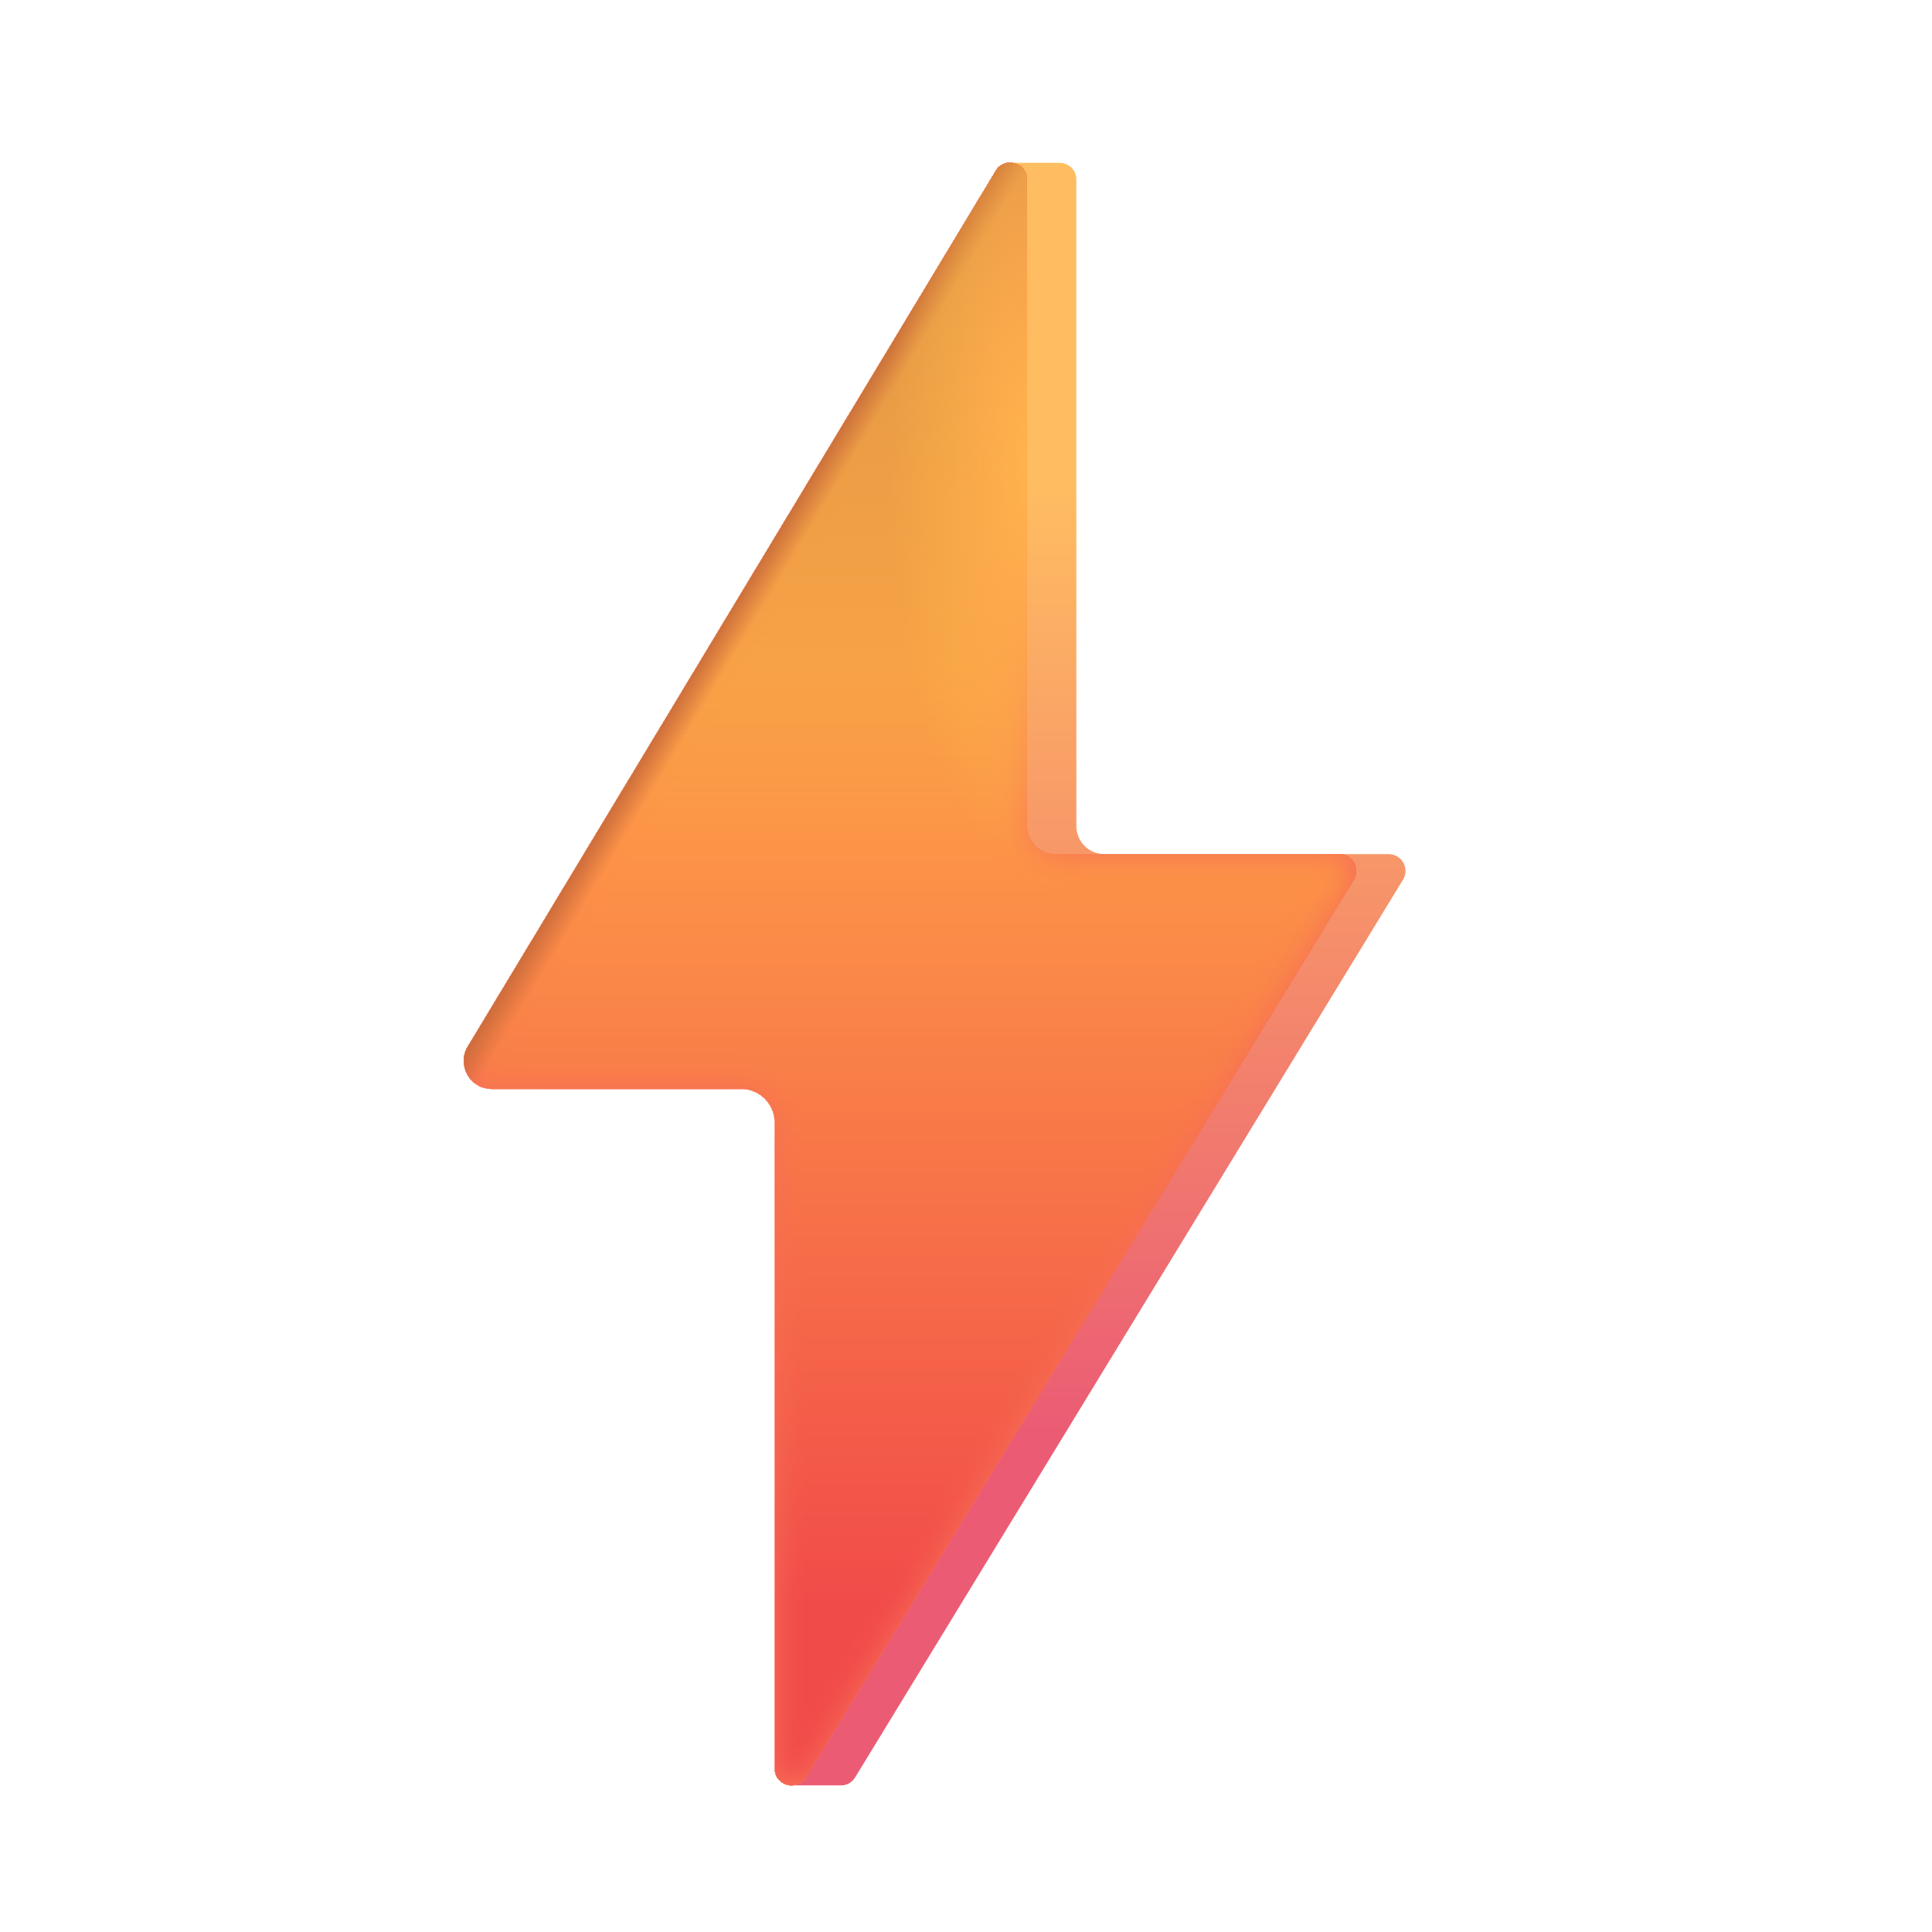
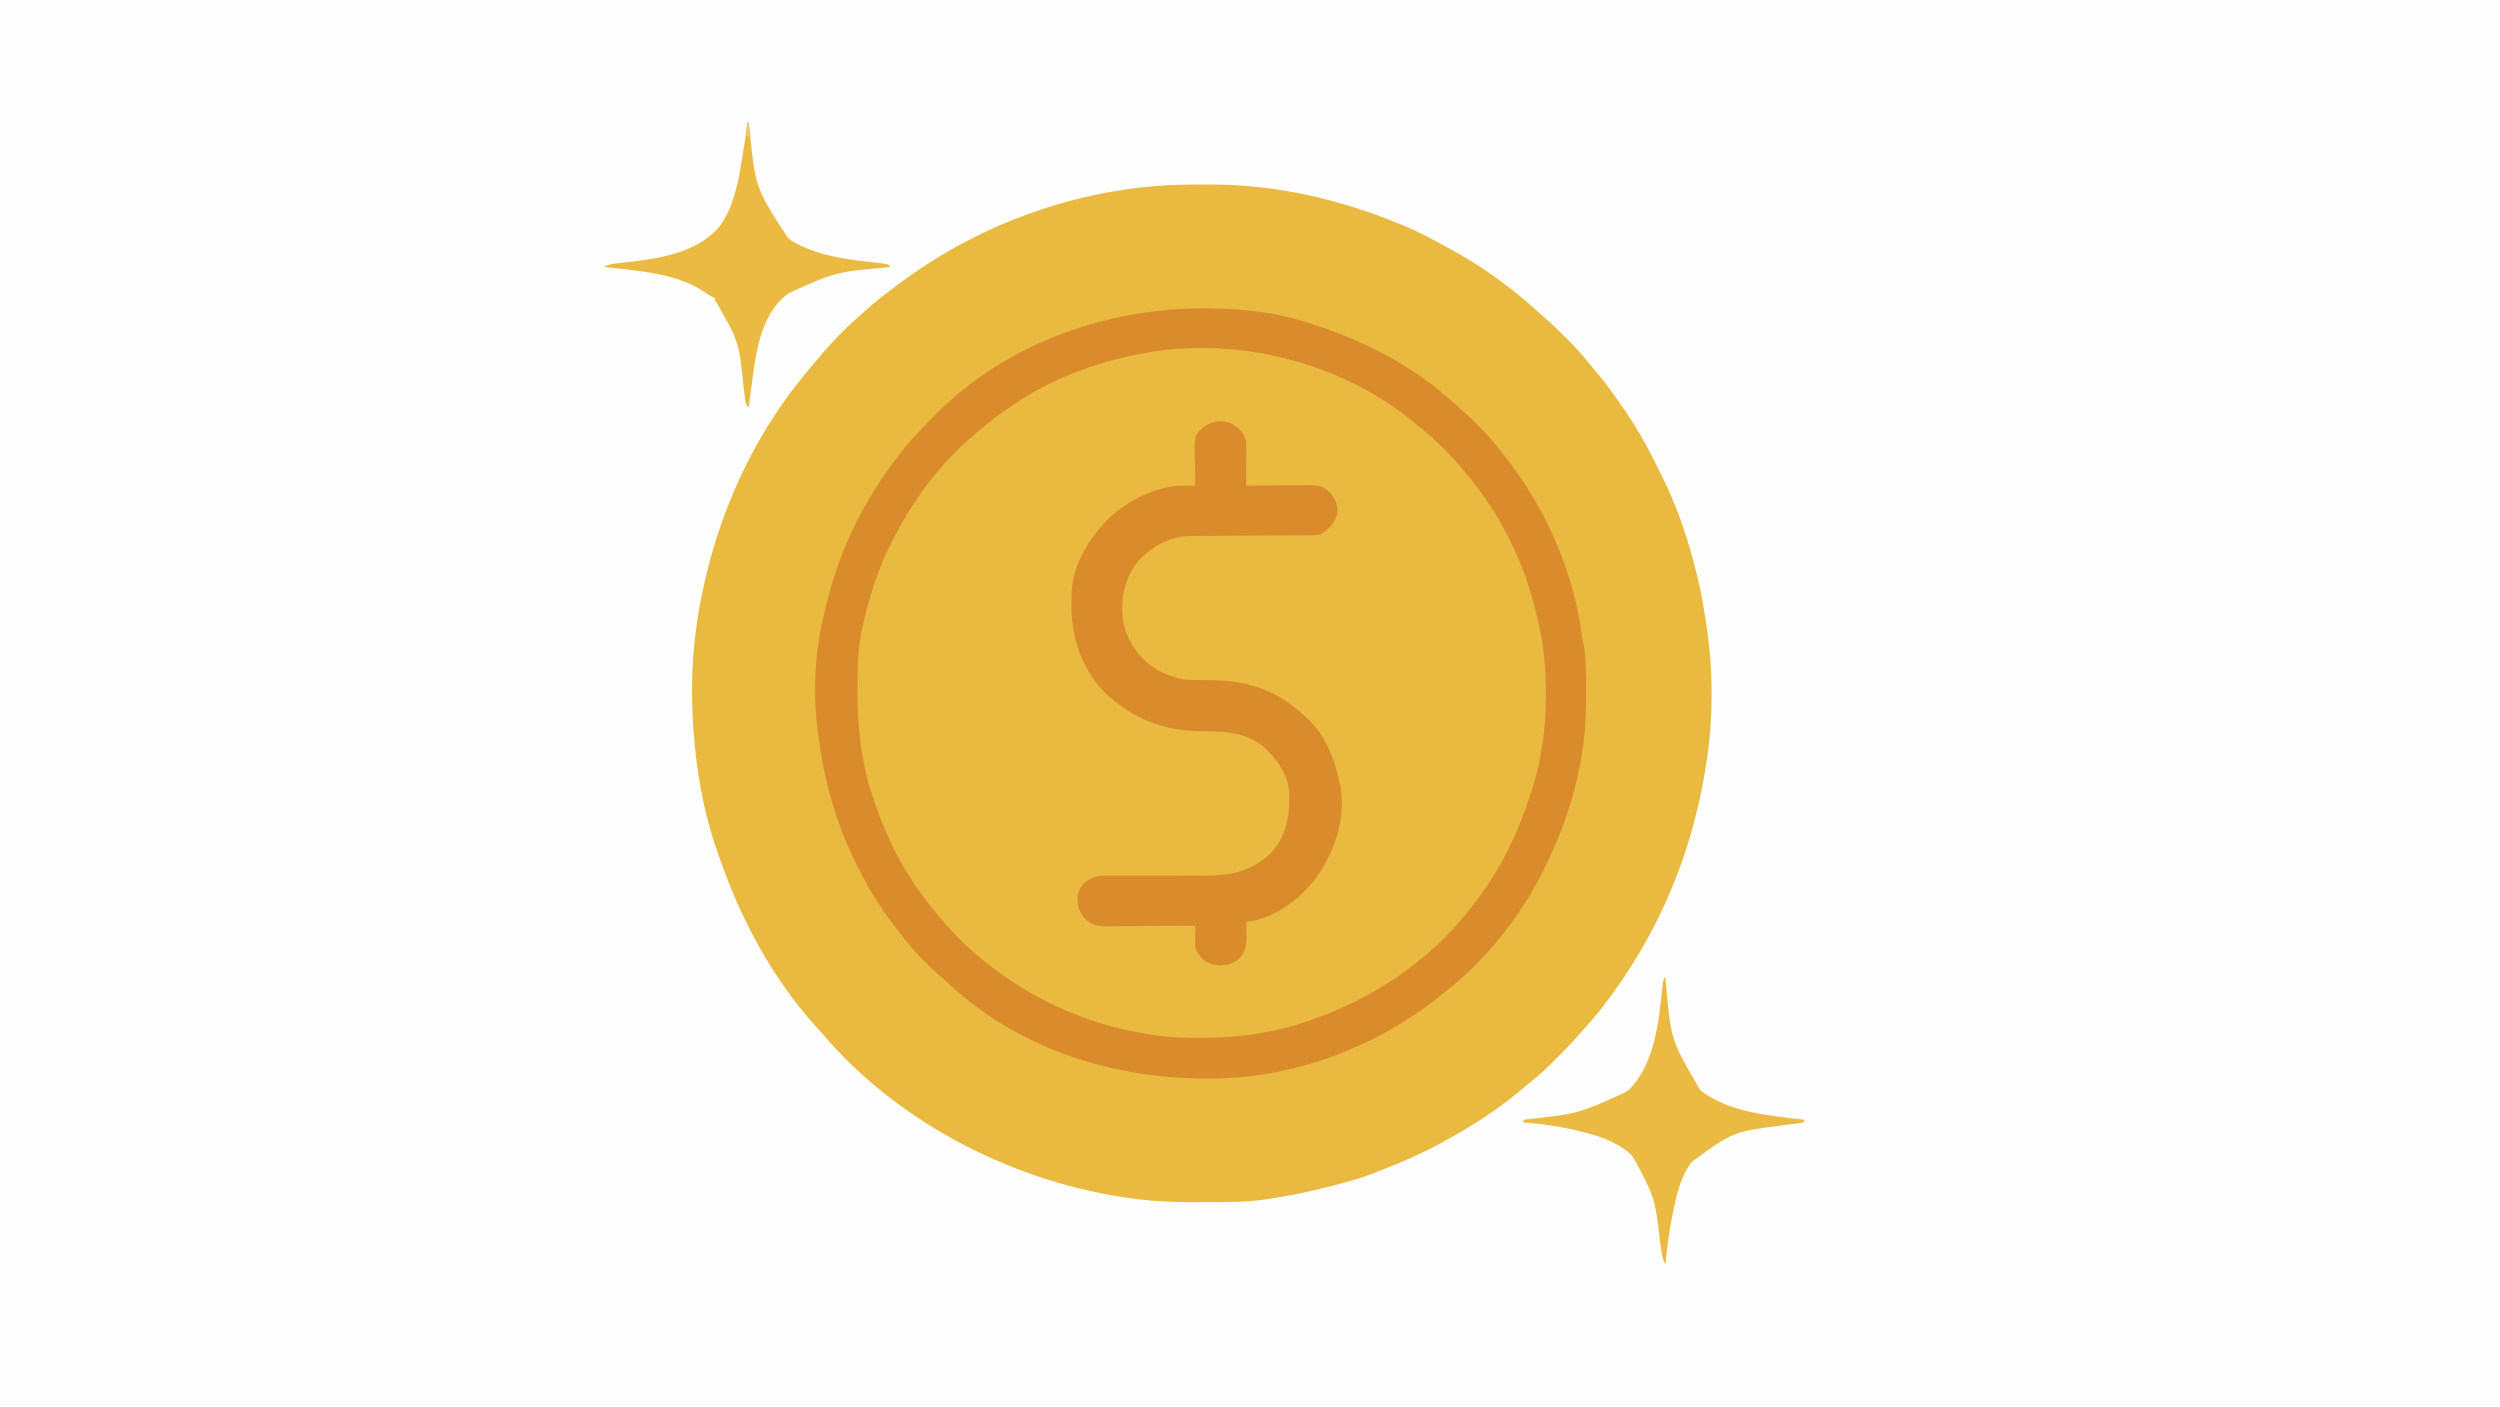
- <svg xmlns="http://www.w3.org/2000/svg" fill="none" height="32" viewBox="0 0 32 32" width="32">
-   <filter id="a" color-interpolation-filters="sRGB" filterUnits="userSpaceOnUse" height="26.875" width="14.78" x="7.682" y="2.696">
-     <feFlood flood-opacity="0" result="BackgroundImageFix" />
-     <feBlend in="SourceGraphic" in2="BackgroundImageFix" mode="normal" result="shape" />
-     <feColorMatrix in="SourceAlpha" result="hardAlpha" type="matrix" values="0 0 0 0 0 0 0 0 0 0 0 0 0 0 0 0 0 0 127 0" />
-     <feOffset />
-     <feGaussianBlur stdDeviation=".25" />
-     <feComposite in2="hardAlpha" k2="-1" k3="1" operator="arithmetic" />
-     <feColorMatrix type="matrix" values="0 0 0 0 0.969 0 0 0 0 0.431 0 0 0 0 0.337 0 0 0 1 0" />
-     <feBlend in2="shape" mode="normal" result="effect1_innerShadow_18_15539" />
-   </filter>
-   <linearGradient id="b" gradientUnits="userSpaceOnUse" x1="18.407" x2="18.407" y1="7.966" y2="23.712">
-     <stop offset="0" stop-color="#ffbd61" />
-     <stop offset="1" stop-color="#eb5c74" />
-   </linearGradient>
-   <linearGradient id="c" gradientUnits="userSpaceOnUse" x1="15.072" x2="15.072" y1="11.05" y2="26.586">
-     <stop offset="0" stop-color="#ffa547" />
-     <stop offset="1" stop-color="#f14b49" />
-   </linearGradient>
-   <linearGradient id="d" gradientUnits="userSpaceOnUse" x1="15.072" x2="15.072" y1="2.696" y2="13.761">
-     <stop offset="0" stop-color="#df9844" />
-     <stop offset="1" stop-color="#df9844" stop-opacity="0" />
-   </linearGradient>
-   <radialGradient id="e" cx="0" cy="0" gradientTransform="matrix(0 6.45595 -1.40857 0 17.0992 7.9239)" gradientUnits="userSpaceOnUse" r="1">
-     <stop offset="0" stop-color="#fe9052" />
-     <stop offset="1" stop-color="#fe9052" stop-opacity="0" />
-   </radialGradient>
-   <linearGradient id="f" gradientUnits="userSpaceOnUse" x1="13.063" x2="13.493" y1="8.372" y2="8.63">
-     <stop offset="0" stop-color="#c76c38" />
-     <stop offset="1" stop-color="#c76c38" stop-opacity="0" />
-   </linearGradient>
-   <radialGradient id="g" cx="0" cy="0" gradientTransform="matrix(0 6.6875 -2.4375 0 17.157 7.71616)" gradientUnits="userSpaceOnUse" r="1">
-     <stop offset="0" stop-color="#ffb54b" />
-     <stop offset="1" stop-color="#ffb54b" stop-opacity="0" />
-   </radialGradient>
-   <path d="m16.724 3.803-8.157 13.529c-.187.309.036.704.398.704l4.127 0c.308 0 .557.249.557.557v8.637h-.491v2.341h.752c.095.007.194-.034.255-.134l9.073-14.866c.113-.186-.02-.424-.238-.424h-4.708c-.257 0-.464-.208-.464-.464v-10.708c0-.165-.127-.269-.262-.278l-.842-.001z" fill="url(#b)" />
-   <g filter="url(#a)">
-     <path d="m16.493 2.831-8.743 14.501c-.187.309.036.704.398.704h4.127c.308 0 .557.249.557.557v10.699c0 .281.37.385.516.145l9.073-14.866c.113-.186-.02-.424-.238-.424h-4.709c-.256 0-.464-.208-.464-.464v-10.708c0-.282-.371-.386-.517-.144z" fill="url(#c)" />
-   </g>
-   <path d="m16.493 2.831-8.743 14.501c-.187.309.036.704.398.704h4.127c.308 0 .557.249.557.557v10.699c0 .281.37.385.516.145l9.073-14.866c.113-.186-.02-.424-.238-.424h-4.709c-.256 0-.464-.208-.464-.464v-10.708c0-.282-.371-.386-.517-.144z" fill="url(#d)" />
-   <path d="m16.493 2.831-8.743 14.501c-.187.309.036.704.398.704h4.127c.308 0 .557.249.557.557v10.699c0 .281.37.385.516.145l9.073-14.866c.113-.186-.02-.424-.238-.424h-4.709c-.256 0-.464-.208-.464-.464v-10.708c0-.282-.371-.386-.517-.144z" fill="url(#e)" />
-   <path d="m16.493 2.831-8.743 14.501c-.187.309.036.704.398.704h4.127c.308 0 .557.249.557.557v10.699c0 .281.37.385.516.145l9.073-14.866c.113-.186-.02-.424-.238-.424h-4.709c-.256 0-.464-.208-.464-.464v-10.708c0-.282-.371-.386-.517-.144z" fill="url(#f)" />
-   <path d="m16.493 2.831-8.743 14.501c-.187.309.036.704.398.704h4.127c.308 0 .557.249.557.557v10.699c0 .281.37.385.516.145l9.073-14.866c.113-.186-.02-.424-.238-.424h-4.709c-.256 0-.464-.208-.464-.464v-10.708c0-.282-.371-.386-.517-.144z" fill="url(#g)" />
+ <svg xmlns="http://www.w3.org/2000/svg" version="1.1" width="1920" height="1080">
+   <path d="M0 0 C633.6 0 1267.2 0 1920 0 C1920 356.4 1920 712.8 1920 1080 C1286.4 1080 652.8 1080 0 1080 C0 723.6 0 367.2 0 0 Z " fill="#FEFEFE" transform="translate(0,0)" />
+   <path d="M0 0 C3.27 0.01 6.54 0 9.8 -0.01 C59.83 -0.05 108.56 11.34 154.7 30.26 C155.45 30.57 156.2 30.87 156.97 31.19 C169.19 36.24 180.72 42.41 192.24 48.88 C194.38 50.08 196.53 51.27 198.68 52.46 C221.11 64.97 242.18 80.61 261.12 97.92 C262.54 99.21 263.97 100.49 265.42 101.73 C271.25 106.74 276.71 112.08 282.14 117.51 C283.03 118.39 283.92 119.27 284.84 120.17 C290.9 126.22 296.37 132.57 301.7 139.26 C302.57 140.29 303.44 141.31 304.31 142.33 C311.67 150.9 318.22 160.01 324.7 169.26 C325.15 169.9 325.6 170.54 326.06 171.19 C336.66 186.36 345.73 202.58 353.73 219.25 C354.75 221.35 355.79 223.44 356.84 225.52 C366.6 245.2 373.96 266.08 379.7 287.26 C379.96 288.18 380.21 289.11 380.47 290.06 C384.23 303.98 387.23 317.93 389.27 332.21 C389.55 334.19 389.85 336.16 390.16 338.14 C395.65 373.13 395.68 412.36 389.7 447.26 C389.48 448.62 389.26 449.97 389.04 451.33 C378.07 517.22 351.77 578.43 310.7 631.26 C309.98 632.2 309.25 633.15 308.5 634.12 C304.55 639.14 300.39 643.93 296.08 648.64 C294.79 650.06 293.51 651.49 292.26 652.94 C287.41 658.61 282.23 663.92 276.95 669.2 C275.47 670.69 273.99 672.19 272.51 673.68 C266.23 679.99 259.68 685.72 252.7 691.26 C251.68 692.12 250.65 692.99 249.64 693.87 C231.34 709.56 210.84 722.73 189.7 734.26 C188.91 734.7 188.12 735.14 187.3 735.59 C172.83 743.54 158.04 750.14 142.64 756.12 C140.16 757.08 137.68 758.07 135.21 759.07 C124.32 763.4 113.05 766.36 101.7 769.26 C100.74 769.51 99.78 769.76 98.78 770.02 C84.1 773.76 69.18 776.68 54.2 779.01 C53.13 779.18 53.13 779.18 52.04 779.36 C36.48 781.66 20.62 781.45 4.93 781.45 C1.47 781.45 -1.98 781.47 -5.44 781.49 C-19.18 781.52 -32.66 780.93 -46.3 779.26 C-48.1 779.04 -48.1 779.04 -49.94 778.82 C-139.45 767.08 -229.68 721.72 -288.64 652.2 C-290.57 649.94 -292.59 647.76 -294.61 645.57 C-326.55 610.07 -350.47 565.82 -366.3 521.06 C-366.94 519.26 -367.59 517.46 -368.24 515.66 C-377.89 489.19 -383.64 461.01 -386.48 433.01 C-386.57 432.16 -386.66 431.32 -386.74 430.45 C-389.78 399.8 -389.66 368.77 -385.3 338.26 C-385.18 337.44 -385.07 336.61 -384.96 335.77 C-384.23 330.56 -383.31 325.41 -382.3 320.26 C-382.1 319.26 -381.91 318.26 -381.71 317.22 C-369.13 253.15 -341.67 192.23 -299.3 142.26 C-298.47 141.26 -297.64 140.26 -296.79 139.23 C-285.6 125.75 -273.71 112.5 -260.39 101.08 C-258.96 99.84 -257.55 98.57 -256.17 97.28 C-248.33 90 -239.86 83.64 -231.3 77.26 C-230.19 76.43 -230.19 76.43 -229.06 75.59 C-175.34 35.52 -110.9 9.8 -44.3 2.26 C-43.54 2.17 -42.78 2.09 -41.99 2 C-27.98 0.45 -14.09 -0.05 0 0 Z " fill="#E9B940" transform="translate(920.2957,141.7393)" />
+   <path d="M0 0 C0.79 0 1.58 0 2.4 0 C30.79 0.09 59.51 3.56 86.38 13.19 C87.98 13.73 89.6 14.27 91.21 14.81 C101.85 18.4 112.21 22.4 122.38 27.19 C123.01 27.49 123.65 27.79 124.31 28.1 C147.99 39.34 170.39 53.11 189.81 70.77 C191.16 71.99 192.52 73.18 193.89 74.37 C206.33 85.23 218.36 97.04 228.38 110.19 C229.17 111.19 229.96 112.19 230.78 113.21 C261.82 152.48 283.46 200.58 290.1 250.29 C290.47 252.86 290.98 255.39 291.5 257.94 C293.76 270.18 293.58 282.9 293.56 295.31 C293.56 296.46 293.56 296.46 293.56 297.63 C293.53 309.92 293.07 322 291.38 334.19 C291.25 335.15 291.12 336.12 290.98 337.11 C286.28 371.61 275.26 403.25 259.38 434.19 C258.95 435.02 258.53 435.84 258.09 436.7 C240.48 470.85 213 503.93 182.38 527.19 C181.44 527.94 180.5 528.7 179.53 529.48 C132.08 567.21 69.88 590.64 9.04 591.46 C7.74 591.48 7.74 591.48 6.42 591.5 C-66.88 592.35 -140.38 570.09 -195.11 519.49 C-197.18 517.6 -199.27 515.76 -201.39 513.93 C-212.39 504.33 -222.76 493.79 -231.62 482.19 C-232.64 480.9 -233.65 479.62 -234.66 478.34 C-267.55 436.42 -288.08 386.88 -295.22 334.17 C-295.56 331.65 -295.93 329.15 -296.32 326.64 C-300.62 296 -298.84 262.45 -291.22 232.54 C-290.56 229.92 -289.92 227.3 -289.28 224.68 C-279.1 183.59 -260.49 146.58 -234.62 113.19 C-233.58 111.82 -233.58 111.82 -232.51 110.42 C-224.7 100.4 -215.82 91.31 -206.88 82.31 C-206.27 81.71 -205.67 81.1 -205.05 80.48 C-151.25 26.86 -75 -0.12 0 0 Z M-44.62 34.19 C-45.66 34.38 -46.7 34.56 -47.77 34.76 C-81.67 41.13 -114.75 53.09 -143.62 72.19 C-144.28 72.62 -144.94 73.05 -145.61 73.49 C-154.35 79.27 -162.65 85.38 -170.62 92.19 C-171.75 93.12 -172.87 94.06 -173.99 94.99 C-184.66 103.93 -194.74 113.44 -203.62 124.19 C-204.04 124.67 -204.45 125.16 -204.87 125.66 C-218.17 141.45 -229.12 158.88 -238.62 177.19 C-239.15 178.19 -239.15 178.19 -239.68 179.22 C-249.85 199.05 -256.76 220.49 -261.62 242.19 C-261.84 243.07 -262.05 243.94 -262.26 244.85 C-265.86 260.3 -265.99 275.71 -266 291.5 C-266 292.52 -266 293.54 -266.01 294.59 C-266 312.75 -264.89 330.6 -261.31 348.44 C-261.09 349.54 -260.88 350.65 -260.65 351.79 C-259.03 359.75 -257.09 367.44 -254.36 375.1 C-253.53 377.45 -252.74 379.81 -251.95 382.17 C-242.51 409.75 -228.86 435.4 -210.62 458.19 C-209.56 459.54 -209.56 459.54 -208.46 460.93 C-196.36 476.02 -182.94 490.33 -167.62 502.19 C-167.06 502.63 -166.5 503.07 -165.92 503.53 C-132.07 530.2 -92.13 548.74 -49.62 556.19 C-48.21 556.46 -46.79 556.73 -45.37 557 C-34.46 559.02 -23.71 559.94 -12.62 560.19 C-11.66 560.21 -10.7 560.23 -9.71 560.25 C19.91 560.82 49.19 557.7 77.38 548.19 C78.18 547.92 78.99 547.66 79.82 547.38 C128.12 531.31 173.04 501.65 204.38 461.19 C205.16 460.21 205.95 459.23 206.76 458.21 C229.62 429.49 244.38 396.29 254.38 361.19 C254.85 359.57 254.85 359.57 255.34 357.91 C257.2 351.08 258.31 344.1 259.5 337.12 C259.67 336.12 259.84 335.11 260.02 334.08 C261.98 322.11 262.61 310.31 262.62 298.19 C262.63 297.45 262.63 296.71 262.63 295.95 C262.61 276.14 260.86 256.54 255.92 237.32 C255.35 235.1 254.82 232.87 254.29 230.64 C245.25 193.52 227.56 158.72 203.38 129.19 C202.89 128.59 202.4 127.99 201.9 127.37 C190.75 113.67 178.33 101.03 164.38 90.19 C163.31 89.28 163.31 89.28 162.22 88.36 C106.91 41.92 26.31 21.28 -44.62 34.19 Z " fill="#DA8C2C" transform="translate(924.625,236.8125)" />
+   <path d="M0 0 C5 2.84 8.92 6.96 10.75 12.44 C10.83 15.1 10.87 17.73 10.85 20.39 C10.85 21.55 10.85 21.55 10.84 22.73 C10.84 25.19 10.83 27.66 10.81 30.12 C10.81 31.8 10.8 33.47 10.8 35.14 C10.79 39.24 10.77 43.34 10.75 47.44 C11.45 47.43 12.15 47.42 12.87 47.41 C19.49 47.33 26.11 47.27 32.73 47.23 C36.14 47.21 39.54 47.18 42.94 47.14 C46.86 47.08 50.78 47.06 54.7 47.05 C56.52 47.02 56.52 47.02 58.38 46.98 C66.09 46.98 69.76 47.65 75.36 52.96 C79.74 58.38 81.46 62.42 80.75 69.44 C78.7 76.01 74.4 80.63 68.75 84.44 C65.91 85.32 63.35 85.57 60.39 85.58 C59.09 85.58 59.09 85.58 57.76 85.59 C56.82 85.59 55.88 85.59 54.91 85.6 C53.41 85.6 53.41 85.6 51.88 85.61 C49.71 85.62 47.54 85.63 45.37 85.64 C41.93 85.65 38.49 85.67 35.05 85.69 C25.28 85.75 15.5 85.81 5.72 85.84 C-0.26 85.86 -6.25 85.9 -12.23 85.94 C-14.5 85.95 -16.78 85.96 -19.05 85.97 C-22.25 85.97 -25.44 85.99 -28.63 86.02 C-30.03 86.02 -30.03 86.02 -31.45 86.01 C-46.25 86.2 -59.3 92.7 -69.84 102.88 C-80.84 114.58 -84.61 128.8 -84.46 144.56 C-83.65 159.45 -77.07 172.32 -66.25 182.44 C-59.47 188.24 -52.8 191.94 -44.25 194.44 C-43.22 194.78 -42.18 195.12 -41.12 195.47 C-36.82 196.54 -33.03 196.72 -28.63 196.71 C-26.96 196.73 -25.28 196.75 -23.6 196.77 C-21 196.8 -18.41 196.81 -15.81 196.82 C12.16 196.93 35.23 204.86 55.75 224.44 C56.43 225.03 57.1 225.62 57.8 226.22 C72.14 239.27 78.9 257.99 82.75 276.44 C82.95 277.26 83.14 278.08 83.34 278.93 C87.28 303.27 78.81 328.63 64.71 348.29 C62.79 350.74 60.81 353.1 58.75 355.44 C57.97 356.34 57.97 356.34 57.18 357.25 C45.76 369.6 27.73 381 10.75 382.44 C10.8 383.72 10.84 385 10.89 386.31 C10.93 388.02 10.96 389.73 11 391.44 C11.03 392.28 11.07 393.12 11.1 393.98 C11.19 400 10.14 404.41 6.75 409.44 C2.12 414.07 -2.69 415.52 -9.12 415.81 C-14.25 415.7 -18.08 414.42 -22.25 411.44 C-24.62 408.94 -24.62 408.94 -26.25 406.44 C-26.61 405.91 -26.97 405.38 -27.34 404.83 C-28.74 401.16 -28.46 397.58 -28.38 393.69 C-28.37 392.89 -28.36 392.1 -28.35 391.29 C-28.32 389.34 -28.29 387.39 -28.25 385.44 C-29.66 385.45 -29.66 385.45 -31.09 385.46 C-39.95 385.52 -48.81 385.56 -57.67 385.59 C-62.22 385.61 -66.77 385.63 -71.33 385.66 C-75.72 385.7 -80.12 385.71 -84.51 385.72 C-86.19 385.73 -87.87 385.74 -89.54 385.75 C-91.89 385.78 -94.24 385.78 -96.59 385.78 C-97.63 385.79 -97.63 385.79 -98.68 385.81 C-104.64 385.77 -108.47 383.97 -112.94 380.12 C-117.8 374.47 -118.93 369.79 -118.73 362.41 C-117.97 357.67 -115.86 354.55 -112.25 351.44 C-106.5 347.47 -102.32 346.87 -95.42 346.96 C-94.46 346.95 -93.5 346.95 -92.51 346.94 C-90.43 346.94 -88.34 346.94 -86.26 346.95 C-82.96 346.97 -79.65 346.96 -76.34 346.95 C-68.13 346.92 -59.91 346.93 -51.69 346.94 C-44.75 346.95 -37.81 346.94 -30.87 346.91 C-27.64 346.91 -24.4 346.92 -21.17 346.94 C-1.7 346.94 14.8 343.81 29.46 329.92 C41.8 316.54 44.44 301.17 43.88 283.69 C43.15 271.22 36.41 260.11 27.75 251.44 C26.97 250.64 26.97 250.64 26.17 249.82 C12.17 236.67 -5.33 235.99 -23.34 236 C-52.36 235.96 -76.6 226.41 -97.81 206.31 C-115.71 187.96 -123.7 163.48 -123.41 138.19 C-123.37 135.94 -123.31 133.69 -123.25 131.44 C-123.24 130.51 -123.24 129.59 -123.23 128.64 C-122.21 106.84 -108.03 85.19 -92.7 70.55 C-80.06 59.64 -64.75 51.44 -48.25 48.44 C-47.12 48.21 -45.98 47.98 -44.81 47.75 C-41.36 47.45 -38 47.41 -34.53 47.42 C-33.35 47.42 -32.18 47.42 -30.97 47.43 C-30.07 47.43 -29.17 47.43 -28.25 47.44 C-28.28 46.39 -28.3 45.34 -28.33 44.26 C-28.42 40.34 -28.48 36.42 -28.52 32.5 C-28.55 30.8 -28.58 29.11 -28.63 27.42 C-29.06 10.26 -29.06 10.26 -24.61 4.76 C-17.7 -1.95 -8.94 -3.92 0 0 Z " fill="#DA8C2C" transform="translate(946.25,325.5625)" />
+   <path d="M0 0 C0.33 0 0.66 0 1 0 C1.13 0.96 1.26 1.92 1.4 2.91 C6.12 50.42 6.12 50.42 31.4 89.03 C35.36 92.03 39.43 94.11 44 96 C45.14 96.5 45.14 96.5 46.3 97.01 C62.64 103.61 80.53 105.71 97.92 107.66 C99.84 107.88 99.84 107.88 101.8 108.11 C102.95 108.23 104.09 108.36 105.28 108.49 C108 109 108 109 110 111 C109.16 111.1 108.32 111.2 107.46 111.3 C67.73 114.95 67.73 114.95 32 131 C31.24 131.56 30.47 132.12 29.68 132.7 C9.7 148.83 6.36 178.17 3.25 202.06 C3.03 203.72 2.81 205.38 2.58 207.03 C2.05 211.02 1.52 215.01 1 219 C-1.61 216.39 -1.48 214.81 -1.93 211.16 C-2.08 209.96 -2.24 208.76 -2.39 207.53 C-2.55 206.24 -2.71 204.95 -2.88 203.62 C-6.56 168.37 -6.56 168.37 -23.71 138.34 C-25 137 -25 137 -25 135 C-25.58 134.73 -26.15 134.46 -26.75 134.18 C-29 133 -30.94 131.66 -33 130.19 C-54.94 115.54 -84.59 114.02 -110 111 C-107.06 109.35 -104.69 108.68 -101.34 108.36 C-100.42 108.26 -99.49 108.16 -98.54 108.06 C-97.54 107.96 -96.53 107.86 -95.5 107.75 C-69.81 104.78 -39.43 101.07 -21.62 80.19 C-11.29 66.34 -7.57 48.72 -4.81 32 C-4.56 30.56 -4.31 29.11 -4.06 27.67 C-2.49 18.47 -1.17 9.26 0 0 Z " fill="#EABA42" transform="translate(574,94)" />
+   <path d="M0 0 C0.33 0 0.66 0 1 0 C1.1 0.95 1.1 0.95 1.2 1.91 C5.2 47.86 5.2 47.86 27.98 86.45 C50.35 103.59 80.95 105.76 108 109 C107.67 109.66 107.34 110.32 107 111 C104.67 111.47 102.41 111.8 100.05 112.08 C98.58 112.27 97.11 112.46 95.63 112.65 C94.47 112.79 94.47 112.79 93.28 112.94 C53.09 118.06 53.09 118.06 21.25 141.33 C14.36 150.54 10.71 161.72 8.44 172.85 C7.98 175.1 7.48 177.34 6.98 179.57 C4.07 192.94 2.46 206.41 1 220 C-1.08 216.48 -1.56 213.19 -2.11 209.16 C-2.31 207.79 -2.5 206.41 -2.7 205.03 C-2.8 204.31 -2.9 203.59 -3 202.85 C-7.09 168.7 -7.09 168.7 -23 139 C-23.61 138.18 -24.22 137.36 -24.85 136.51 C-27.13 133.85 -29.28 132.27 -32.25 130.44 C-33.14 129.88 -34.03 129.32 -34.95 128.75 C-42.43 124.46 -49.59 121.71 -57.94 119.5 C-59.07 119.2 -60.19 118.9 -61.36 118.59 C-76.68 114.63 -92.24 112.27 -108 111 C-108 110.34 -108 109.68 -108 109 C-107.24 108.91 -106.48 108.81 -105.7 108.71 C-65.94 104.31 -65.94 104.31 -30 88 C-28.95 87.28 -27.9 86.56 -26.81 85.81 C-7.45 66.45 -3.89 33.45 -1.39 7.55 C-1.1 4.91 -0.76 2.54 0 0 Z " fill="#EABA42" transform="translate(1278,751)" />
+   <path d="M0 0 C0.33 0 0.66 0 1 0 C1.33 3.63 1.66 7.26 2 11 C1.01 10.67 0.02 10.34 -1 10 C-0.67 6.7 -0.34 3.4 0 0 Z " fill="#EFCA6D" transform="translate(574,94)" />
</svg>
